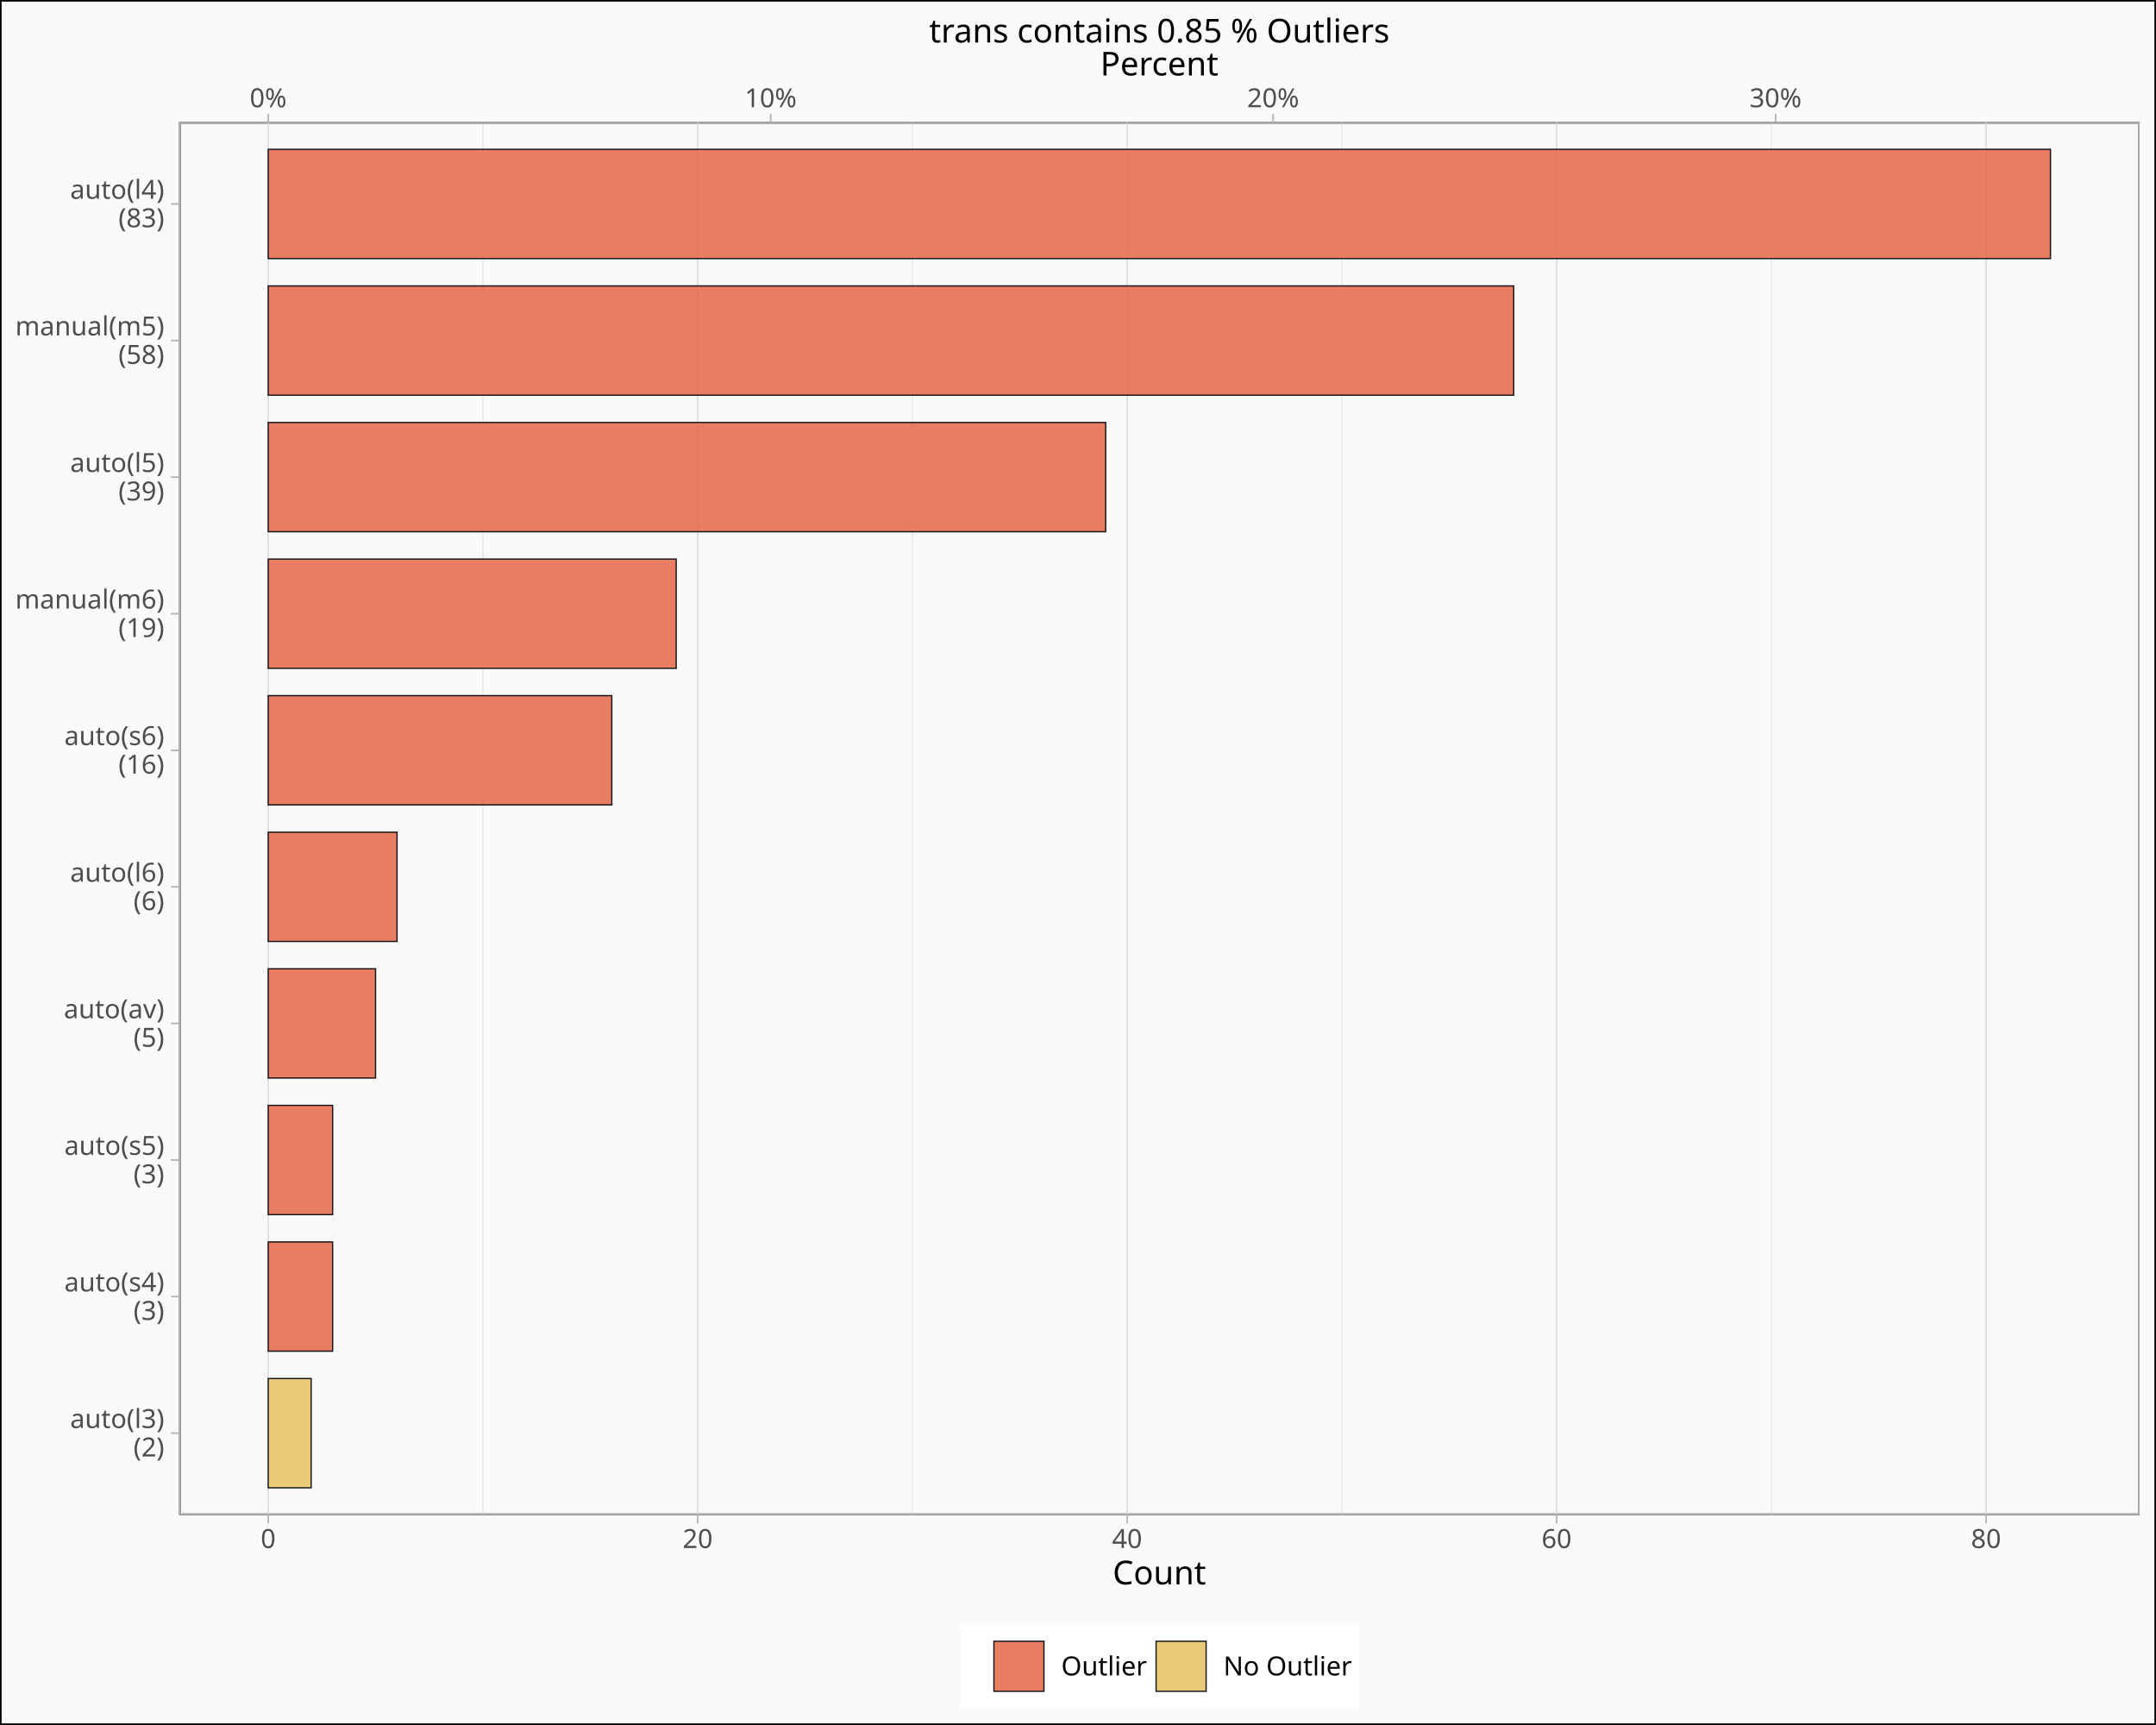
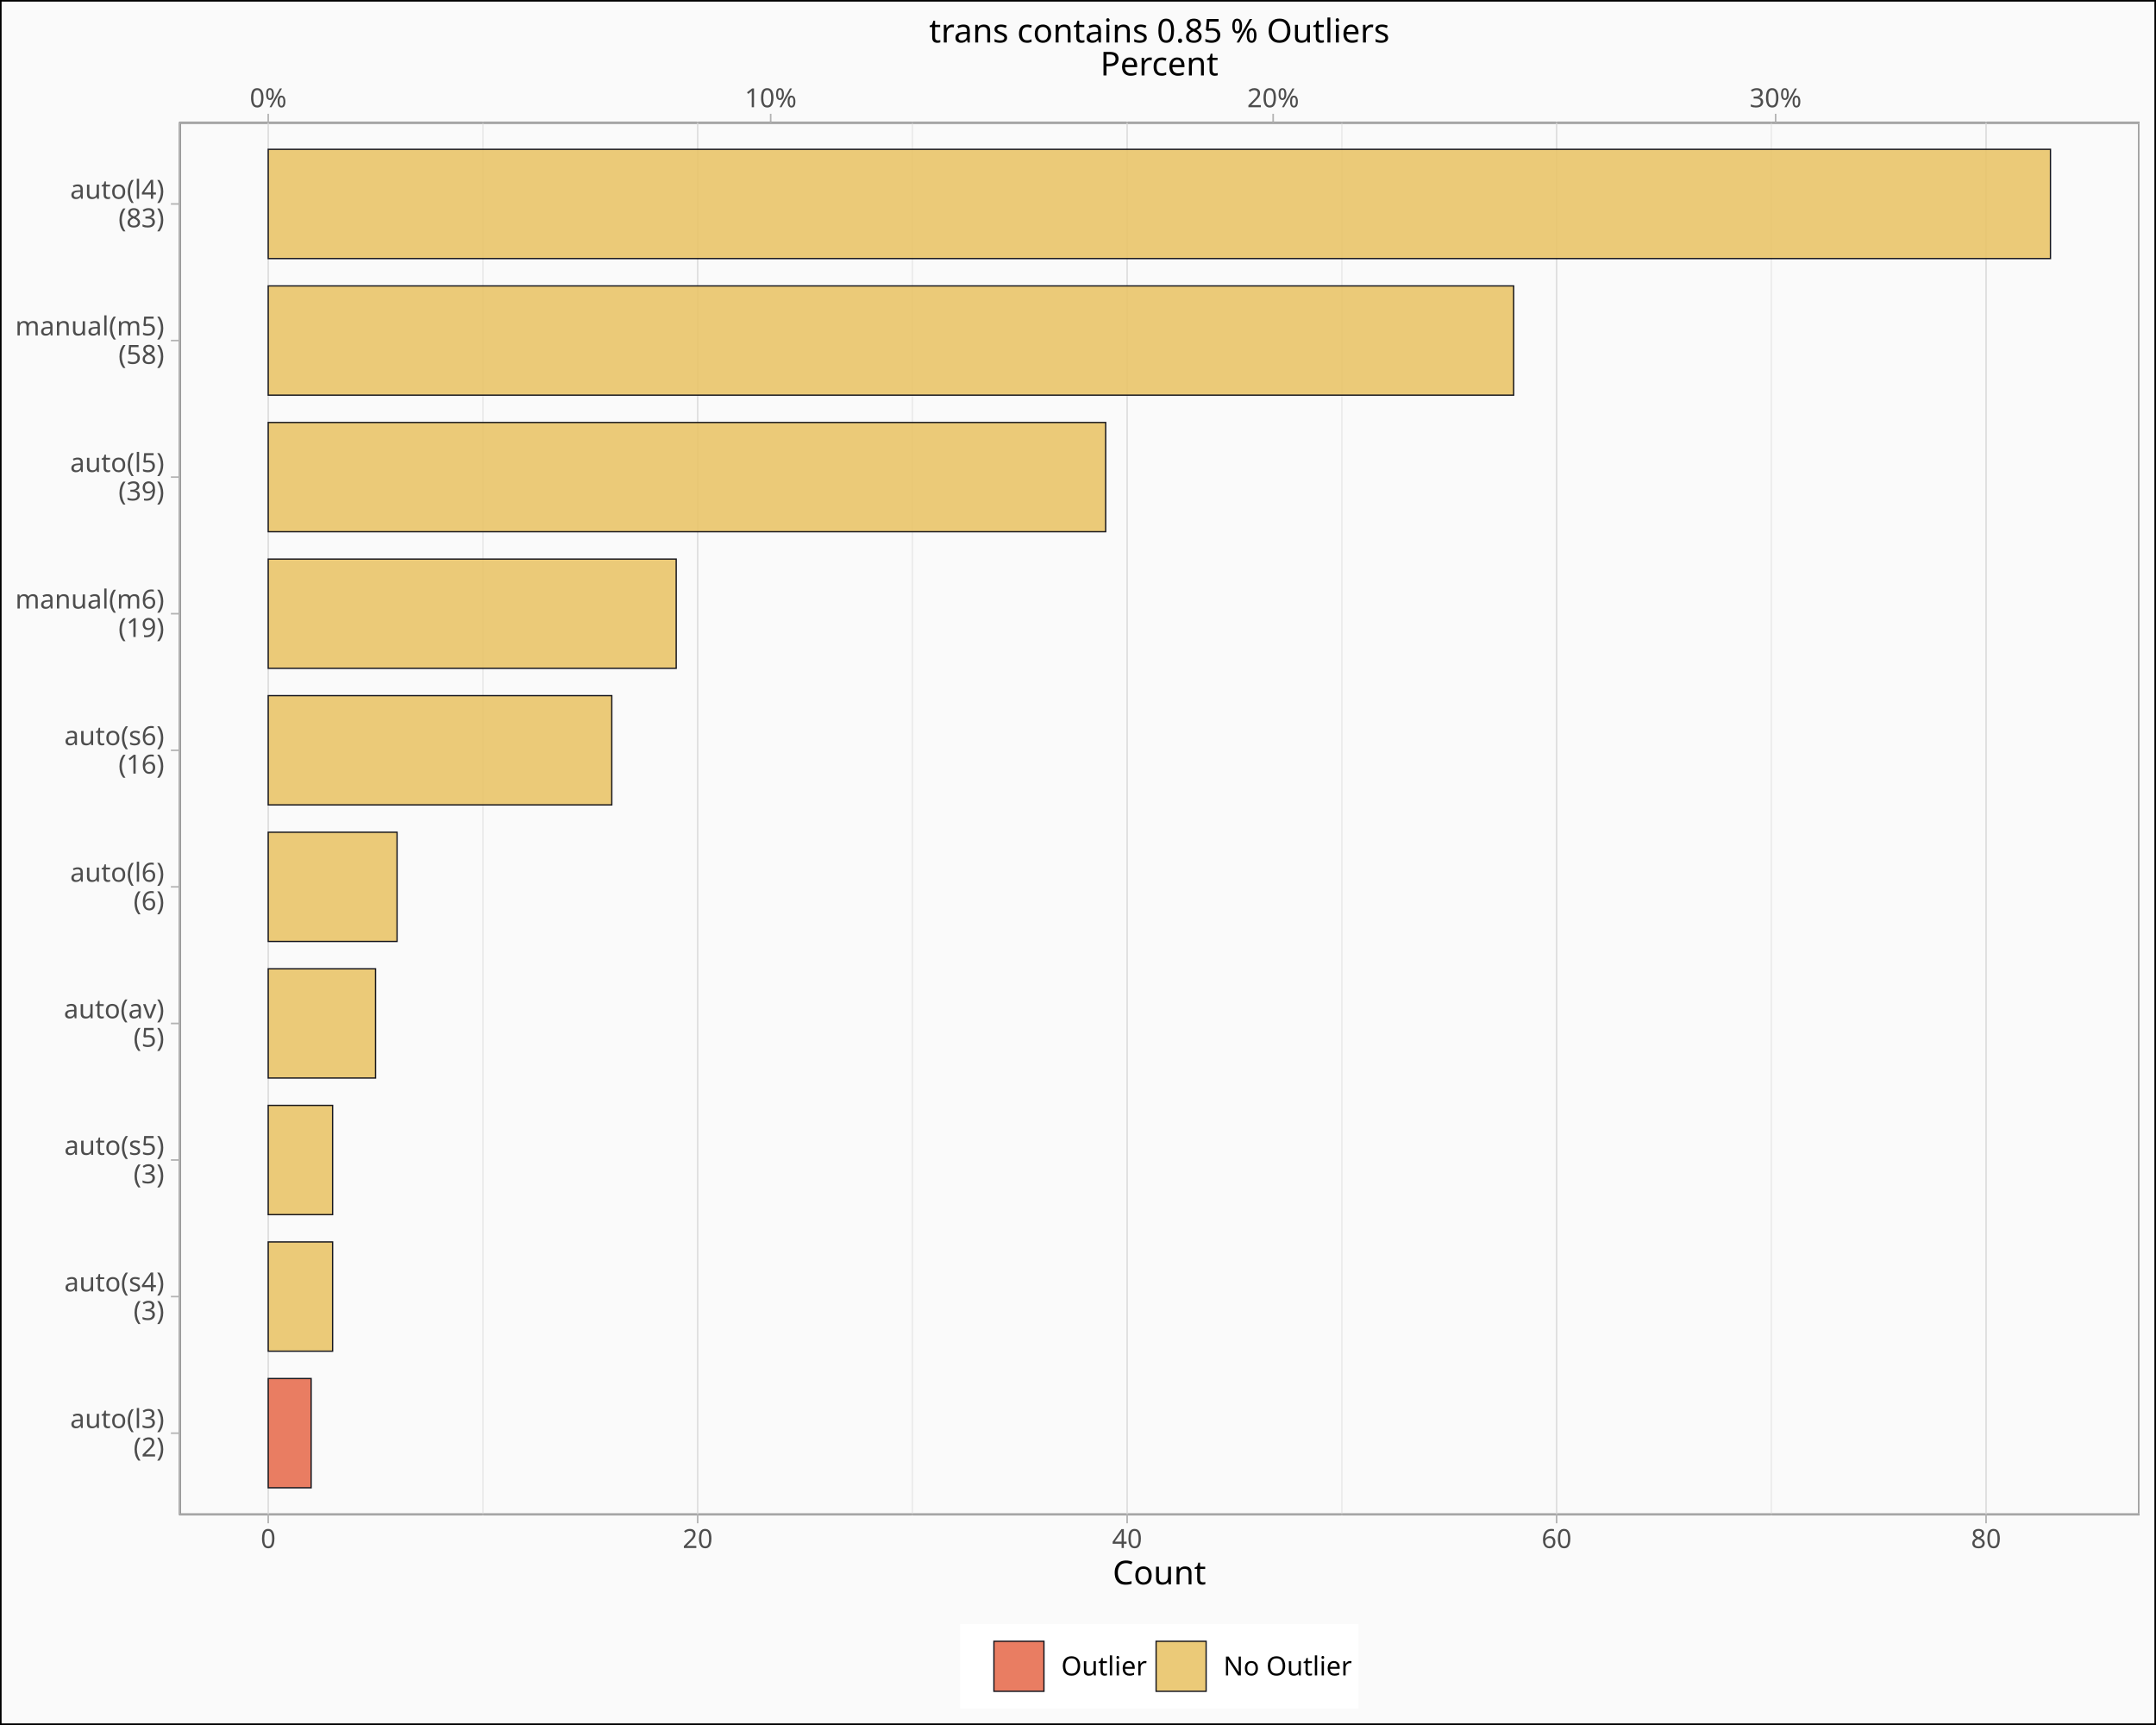
<svg xmlns="http://www.w3.org/2000/svg" class="svglite" data-engine-version="2.0" width="720.00pt" height="576.00pt" viewBox="0 0 720.00 576.00">
  <defs>
    <style type="text/css">
    .svglite line, .svglite polyline, .svglite polygon, .svglite path, .svglite rect, .svglite circle {
      fill: none;
      stroke: #000000;
      stroke-linecap: round;
      stroke-linejoin: round;
      stroke-miterlimit: 10.00;
    }
  </style>
  </defs>
  <rect width="100%" height="100%" style="stroke: none; fill: #FFFFFF;" />
  <defs>
    <clipPath id="cpMC4wMHw3MjAuMDB8MC4wMHw1NzYuMDA=">
      <rect x="0.00" y="0.00" width="720.00" height="576.00" />
    </clipPath>
  </defs>
  <g clip-path="url(#cpMC4wMHw3MjAuMDB8MC4wMHw1NzYuMDA=)">
    <rect x="0.00" y="0.00" width="720.00" height="576.00" style="stroke-width: 1.07; fill: #FAFAFA;" />
  </g>
  <defs>
    <clipPath id="cpNTkuODF8NzE0LjUyfDQwLjc0fDUwNS45MQ==">
      <rect x="59.81" y="40.74" width="654.71" height="465.17" />
    </clipPath>
  </defs>
  <g clip-path="url(#cpNTkuODF8NzE0LjUyfDQwLjc0fDUwNS45MQ==)">
    <rect x="59.81" y="40.74" width="654.71" height="465.17" style="stroke-width: 1.07; fill: #FAFAFA;" />
    <polyline points="161.28,505.91 161.28,40.74 " style="stroke-width: 0.27; stroke: #DEDEDE; stroke-linecap: butt;" />
    <polyline points="304.70,505.91 304.70,40.74 " style="stroke-width: 0.27; stroke: #DEDEDE; stroke-linecap: butt;" />
    <polyline points="448.12,505.91 448.12,40.74 " style="stroke-width: 0.27; stroke: #DEDEDE; stroke-linecap: butt;" />
    <polyline points="591.54,505.91 591.54,40.74 " style="stroke-width: 0.27; stroke: #DEDEDE; stroke-linecap: butt;" />
    <polyline points="89.57,505.91 89.57,40.74 " style="stroke-width: 0.53; stroke: #DEDEDE; stroke-linecap: butt;" />
    <polyline points="232.99,505.91 232.99,40.74 " style="stroke-width: 0.53; stroke: #DEDEDE; stroke-linecap: butt;" />
    <polyline points="376.41,505.91 376.41,40.74 " style="stroke-width: 0.53; stroke: #DEDEDE; stroke-linecap: butt;" />
    <polyline points="519.83,505.91 519.83,40.74 " style="stroke-width: 0.53; stroke: #DEDEDE; stroke-linecap: butt;" />
    <polyline points="663.25,505.91 663.25,40.74 " style="stroke-width: 0.53; stroke: #DEDEDE; stroke-linecap: butt;" />
-     <rect x="89.57" y="323.49" width="35.85" height="36.48" style="stroke-width: 0.43; stroke: #16161D; stroke-linecap: butt; stroke-linejoin: miter; fill: #E76F51; fill-opacity: 0.90;" />
-     <rect x="89.57" y="460.31" width="14.34" height="36.48" style="stroke-width: 0.43; stroke: #16161D; stroke-linecap: butt; stroke-linejoin: miter; fill: #E9C46A; fill-opacity: 0.90;" />
-     <rect x="89.57" y="49.86" width="595.19" height="36.48" style="stroke-width: 0.43; stroke: #16161D; stroke-linecap: butt; stroke-linejoin: miter; fill: #E76F51; fill-opacity: 0.90;" />
-     <rect x="89.57" y="141.07" width="279.67" height="36.48" style="stroke-width: 0.43; stroke: #16161D; stroke-linecap: butt; stroke-linejoin: miter; fill: #E76F51; fill-opacity: 0.90;" />
-     <rect x="89.57" y="277.89" width="43.03" height="36.48" style="stroke-width: 0.43; stroke: #16161D; stroke-linecap: butt; stroke-linejoin: miter; fill: #E76F51; fill-opacity: 0.90;" />
-     <rect x="89.57" y="414.70" width="21.51" height="36.48" style="stroke-width: 0.43; stroke: #16161D; stroke-linecap: butt; stroke-linejoin: miter; fill: #E76F51; fill-opacity: 0.90;" />
-     <rect x="89.57" y="369.10" width="21.51" height="36.48" style="stroke-width: 0.43; stroke: #16161D; stroke-linecap: butt; stroke-linejoin: miter; fill: #E76F51; fill-opacity: 0.90;" />
-     <rect x="89.57" y="232.28" width="114.74" height="36.48" style="stroke-width: 0.43; stroke: #16161D; stroke-linecap: butt; stroke-linejoin: miter; fill: #E76F51; fill-opacity: 0.90;" />
-     <rect x="89.57" y="95.47" width="415.92" height="36.48" style="stroke-width: 0.43; stroke: #16161D; stroke-linecap: butt; stroke-linejoin: miter; fill: #E76F51; fill-opacity: 0.90;" />
-     <rect x="89.57" y="186.68" width="136.25" height="36.48" style="stroke-width: 0.43; stroke: #16161D; stroke-linecap: butt; stroke-linejoin: miter; fill: #E76F51; fill-opacity: 0.90;" />
+     <rect x="89.57" y="323.49" width="35.85" height="36.48" style="stroke-width: 0.43; stroke: #16161D; stroke-linecap: butt; stroke-linejoin: miter; fill: #E9C46A; fill-opacity: 0.90;" />
+     <rect x="89.57" y="460.31" width="14.34" height="36.48" style="stroke-width: 0.43; stroke: #16161D; stroke-linecap: butt; stroke-linejoin: miter; fill: #E76F51; fill-opacity: 0.90;" />
+     <rect x="89.57" y="49.86" width="595.19" height="36.48" style="stroke-width: 0.43; stroke: #16161D; stroke-linecap: butt; stroke-linejoin: miter; fill: #E9C46A; fill-opacity: 0.90;" />
+     <rect x="89.57" y="141.07" width="279.67" height="36.48" style="stroke-width: 0.43; stroke: #16161D; stroke-linecap: butt; stroke-linejoin: miter; fill: #E9C46A; fill-opacity: 0.90;" />
+     <rect x="89.57" y="277.89" width="43.03" height="36.48" style="stroke-width: 0.43; stroke: #16161D; stroke-linecap: butt; stroke-linejoin: miter; fill: #E9C46A; fill-opacity: 0.90;" />
+     <rect x="89.57" y="414.70" width="21.51" height="36.48" style="stroke-width: 0.43; stroke: #16161D; stroke-linecap: butt; stroke-linejoin: miter; fill: #E9C46A; fill-opacity: 0.90;" />
+     <rect x="89.57" y="369.10" width="21.51" height="36.48" style="stroke-width: 0.43; stroke: #16161D; stroke-linecap: butt; stroke-linejoin: miter; fill: #E9C46A; fill-opacity: 0.90;" />
+     <rect x="89.57" y="232.28" width="114.74" height="36.48" style="stroke-width: 0.43; stroke: #16161D; stroke-linecap: butt; stroke-linejoin: miter; fill: #E9C46A; fill-opacity: 0.90;" />
+     <rect x="89.57" y="95.47" width="415.92" height="36.48" style="stroke-width: 0.43; stroke: #16161D; stroke-linecap: butt; stroke-linejoin: miter; fill: #E9C46A; fill-opacity: 0.90;" />
+     <rect x="89.57" y="186.68" width="136.25" height="36.48" style="stroke-width: 0.43; stroke: #16161D; stroke-linecap: butt; stroke-linejoin: miter; fill: #E9C46A; fill-opacity: 0.90;" />
    <rect x="59.81" y="40.74" width="654.71" height="465.17" style="stroke-width: 1.07; stroke: #B3B3B3;" />
  </g>
  <g clip-path="url(#cpMC4wMHw3MjAuMDB8MC4wMHw1NzYuMDA=)">
    <text x="89.57" y="35.81" text-anchor="middle" style="font-size: 8.80px; fill: #4D4D4D; font-family: sans;" textLength="12.72px" lengthAdjust="spacingAndGlyphs">0%</text>
    <text x="257.37" y="35.81" text-anchor="middle" style="font-size: 8.80px; fill: #4D4D4D; font-family: sans;" textLength="17.61px" lengthAdjust="spacingAndGlyphs">10%</text>
    <text x="425.17" y="35.81" text-anchor="middle" style="font-size: 8.80px; fill: #4D4D4D; font-family: sans;" textLength="17.61px" lengthAdjust="spacingAndGlyphs">20%</text>
    <text x="592.97" y="35.81" text-anchor="middle" style="font-size: 8.80px; fill: #4D4D4D; font-family: sans;" textLength="17.61px" lengthAdjust="spacingAndGlyphs">30%</text>
    <polyline points="89.57,40.74 89.57,38.00 " style="stroke-width: 0.53; stroke: #B3B3B3; stroke-linecap: butt;" />
    <polyline points="257.37,40.74 257.37,38.00 " style="stroke-width: 0.53; stroke: #B3B3B3; stroke-linecap: butt;" />
    <polyline points="425.17,40.74 425.17,38.00 " style="stroke-width: 0.53; stroke: #B3B3B3; stroke-linecap: butt;" />
    <polyline points="592.97,40.74 592.97,38.00 " style="stroke-width: 0.53; stroke: #B3B3B3; stroke-linecap: butt;" />
    <text x="54.88" y="476.83" text-anchor="end" style="font-size: 8.80px; fill: #4D4D4D; font-family: sans;" textLength="32.28px" lengthAdjust="spacingAndGlyphs">auto(l3) </text>
    <text x="54.88" y="486.33" text-anchor="end" style="font-size: 8.80px; fill: #4D4D4D; font-family: sans;" textLength="10.76px" lengthAdjust="spacingAndGlyphs">(2)</text>
    <text x="54.88" y="431.22" text-anchor="end" style="font-size: 8.80px; fill: #4D4D4D; font-family: sans;" textLength="34.73px" lengthAdjust="spacingAndGlyphs">auto(s4) </text>
    <text x="54.88" y="440.73" text-anchor="end" style="font-size: 8.80px; fill: #4D4D4D; font-family: sans;" textLength="10.76px" lengthAdjust="spacingAndGlyphs">(3)</text>
    <text x="54.88" y="385.62" text-anchor="end" style="font-size: 8.80px; fill: #4D4D4D; font-family: sans;" textLength="34.73px" lengthAdjust="spacingAndGlyphs">auto(s5) </text>
    <text x="54.88" y="395.12" text-anchor="end" style="font-size: 8.80px; fill: #4D4D4D; font-family: sans;" textLength="10.76px" lengthAdjust="spacingAndGlyphs">(3)</text>
    <text x="54.88" y="340.01" text-anchor="end" style="font-size: 8.80px; fill: #4D4D4D; font-family: sans;" textLength="34.73px" lengthAdjust="spacingAndGlyphs">auto(av) </text>
    <text x="54.88" y="349.52" text-anchor="end" style="font-size: 8.80px; fill: #4D4D4D; font-family: sans;" textLength="10.76px" lengthAdjust="spacingAndGlyphs">(5)</text>
    <text x="54.88" y="294.41" text-anchor="end" style="font-size: 8.80px; fill: #4D4D4D; font-family: sans;" textLength="32.28px" lengthAdjust="spacingAndGlyphs">auto(l6) </text>
    <text x="54.88" y="303.91" text-anchor="end" style="font-size: 8.80px; fill: #4D4D4D; font-family: sans;" textLength="10.76px" lengthAdjust="spacingAndGlyphs">(6)</text>
    <text x="54.88" y="248.80" text-anchor="end" style="font-size: 8.80px; fill: #4D4D4D; font-family: sans;" textLength="34.73px" lengthAdjust="spacingAndGlyphs">auto(s6) </text>
    <text x="54.88" y="258.31" text-anchor="end" style="font-size: 8.80px; fill: #4D4D4D; font-family: sans;" textLength="15.65px" lengthAdjust="spacingAndGlyphs">(16)</text>
    <text x="54.88" y="203.20" text-anchor="end" style="font-size: 8.80px; fill: #4D4D4D; font-family: sans;" textLength="49.40px" lengthAdjust="spacingAndGlyphs">manual(m6) </text>
    <text x="54.88" y="212.70" text-anchor="end" style="font-size: 8.80px; fill: #4D4D4D; font-family: sans;" textLength="15.65px" lengthAdjust="spacingAndGlyphs">(19)</text>
    <text x="54.88" y="157.59" text-anchor="end" style="font-size: 8.80px; fill: #4D4D4D; font-family: sans;" textLength="32.28px" lengthAdjust="spacingAndGlyphs">auto(l5) </text>
    <text x="54.88" y="167.10" text-anchor="end" style="font-size: 8.80px; fill: #4D4D4D; font-family: sans;" textLength="15.65px" lengthAdjust="spacingAndGlyphs">(39)</text>
    <text x="54.88" y="111.99" text-anchor="end" style="font-size: 8.80px; fill: #4D4D4D; font-family: sans;" textLength="49.40px" lengthAdjust="spacingAndGlyphs">manual(m5) </text>
    <text x="54.88" y="121.49" text-anchor="end" style="font-size: 8.80px; fill: #4D4D4D; font-family: sans;" textLength="15.65px" lengthAdjust="spacingAndGlyphs">(58)</text>
    <text x="54.88" y="66.38" text-anchor="end" style="font-size: 8.80px; fill: #4D4D4D; font-family: sans;" textLength="32.28px" lengthAdjust="spacingAndGlyphs">auto(l4) </text>
    <text x="54.88" y="75.88" text-anchor="end" style="font-size: 8.80px; fill: #4D4D4D; font-family: sans;" textLength="15.65px" lengthAdjust="spacingAndGlyphs">(83)</text>
    <polyline points="57.07,478.55 59.81,478.55 " style="stroke-width: 0.53; stroke: #B3B3B3; stroke-linecap: butt;" />
    <polyline points="57.07,432.95 59.81,432.95 " style="stroke-width: 0.53; stroke: #B3B3B3; stroke-linecap: butt;" />
    <polyline points="57.07,387.34 59.81,387.34 " style="stroke-width: 0.53; stroke: #B3B3B3; stroke-linecap: butt;" />
    <polyline points="57.07,341.74 59.81,341.74 " style="stroke-width: 0.53; stroke: #B3B3B3; stroke-linecap: butt;" />
    <polyline points="57.07,296.13 59.81,296.13 " style="stroke-width: 0.53; stroke: #B3B3B3; stroke-linecap: butt;" />
    <polyline points="57.07,250.53 59.81,250.53 " style="stroke-width: 0.53; stroke: #B3B3B3; stroke-linecap: butt;" />
    <polyline points="57.07,204.92 59.81,204.92 " style="stroke-width: 0.53; stroke: #B3B3B3; stroke-linecap: butt;" />
    <polyline points="57.07,159.31 59.81,159.31 " style="stroke-width: 0.53; stroke: #B3B3B3; stroke-linecap: butt;" />
    <polyline points="57.07,113.71 59.81,113.71 " style="stroke-width: 0.53; stroke: #B3B3B3; stroke-linecap: butt;" />
    <polyline points="57.07,68.10 59.81,68.10 " style="stroke-width: 0.53; stroke: #B3B3B3; stroke-linecap: butt;" />
    <polyline points="89.57,508.65 89.57,505.91 " style="stroke-width: 0.53; stroke: #B3B3B3; stroke-linecap: butt;" />
    <polyline points="232.99,508.65 232.99,505.91 " style="stroke-width: 0.53; stroke: #B3B3B3; stroke-linecap: butt;" />
    <polyline points="376.41,508.65 376.41,505.91 " style="stroke-width: 0.53; stroke: #B3B3B3; stroke-linecap: butt;" />
    <polyline points="519.83,508.65 519.83,505.91 " style="stroke-width: 0.53; stroke: #B3B3B3; stroke-linecap: butt;" />
    <polyline points="663.25,508.65 663.25,505.91 " style="stroke-width: 0.53; stroke: #B3B3B3; stroke-linecap: butt;" />
    <text x="89.57" y="516.90" text-anchor="middle" style="font-size: 8.80px; fill: #4D4D4D; font-family: sans;" textLength="4.89px" lengthAdjust="spacingAndGlyphs">0</text>
    <text x="232.99" y="516.90" text-anchor="middle" style="font-size: 8.80px; fill: #4D4D4D; font-family: sans;" textLength="9.79px" lengthAdjust="spacingAndGlyphs">20</text>
    <text x="376.41" y="516.90" text-anchor="middle" style="font-size: 8.80px; fill: #4D4D4D; font-family: sans;" textLength="9.79px" lengthAdjust="spacingAndGlyphs">40</text>
    <text x="519.83" y="516.90" text-anchor="middle" style="font-size: 8.80px; fill: #4D4D4D; font-family: sans;" textLength="9.79px" lengthAdjust="spacingAndGlyphs">60</text>
    <text x="663.25" y="516.90" text-anchor="middle" style="font-size: 8.80px; fill: #4D4D4D; font-family: sans;" textLength="9.79px" lengthAdjust="spacingAndGlyphs">80</text>
    <text x="387.17" y="25.19" text-anchor="middle" style="font-size: 11.00px; font-family: sans;" textLength="37.92px" lengthAdjust="spacingAndGlyphs">Percent</text>
    <text x="387.17" y="529.04" text-anchor="middle" style="font-size: 11.00px; font-family: sans;" textLength="29.36px" lengthAdjust="spacingAndGlyphs">Count</text>
    <rect x="320.68" y="542.28" width="132.97" height="28.24" style="stroke-width: 1.07; stroke: none; fill: #FFFFFF;" />
    <rect x="331.64" y="547.76" width="17.28" height="17.28" style="stroke-width: 1.07; stroke: none; fill: #FFFFFF;" />
    <rect x="331.92" y="548.04" width="16.71" height="16.71" style="stroke-width: 0.43; stroke: #16161D; stroke-linecap: butt; stroke-linejoin: miter; fill: #E76F51; fill-opacity: 0.90;" />
    <rect x="385.80" y="547.76" width="17.28" height="17.28" style="stroke-width: 1.07; stroke: none; fill: #FFFFFF;" />
    <rect x="386.08" y="548.04" width="16.71" height="16.71" style="stroke-width: 0.43; stroke: #16161D; stroke-linecap: butt; stroke-linejoin: miter; fill: #E9C46A; fill-opacity: 0.90;" />
    <text x="354.40" y="559.43" style="font-size: 8.80px; font-family: sans;" textLength="25.92px" lengthAdjust="spacingAndGlyphs">Outlier</text>
    <text x="408.56" y="559.43" style="font-size: 8.80px; font-family: sans;" textLength="39.62px" lengthAdjust="spacingAndGlyphs">No Outlier</text>
    <text x="387.17" y="14.19" text-anchor="middle" style="font-size: 11.00px; font-family: sans;" textLength="146.76px" lengthAdjust="spacingAndGlyphs">trans contains 0.85 % Outliers</text>
  </g>
</svg>
